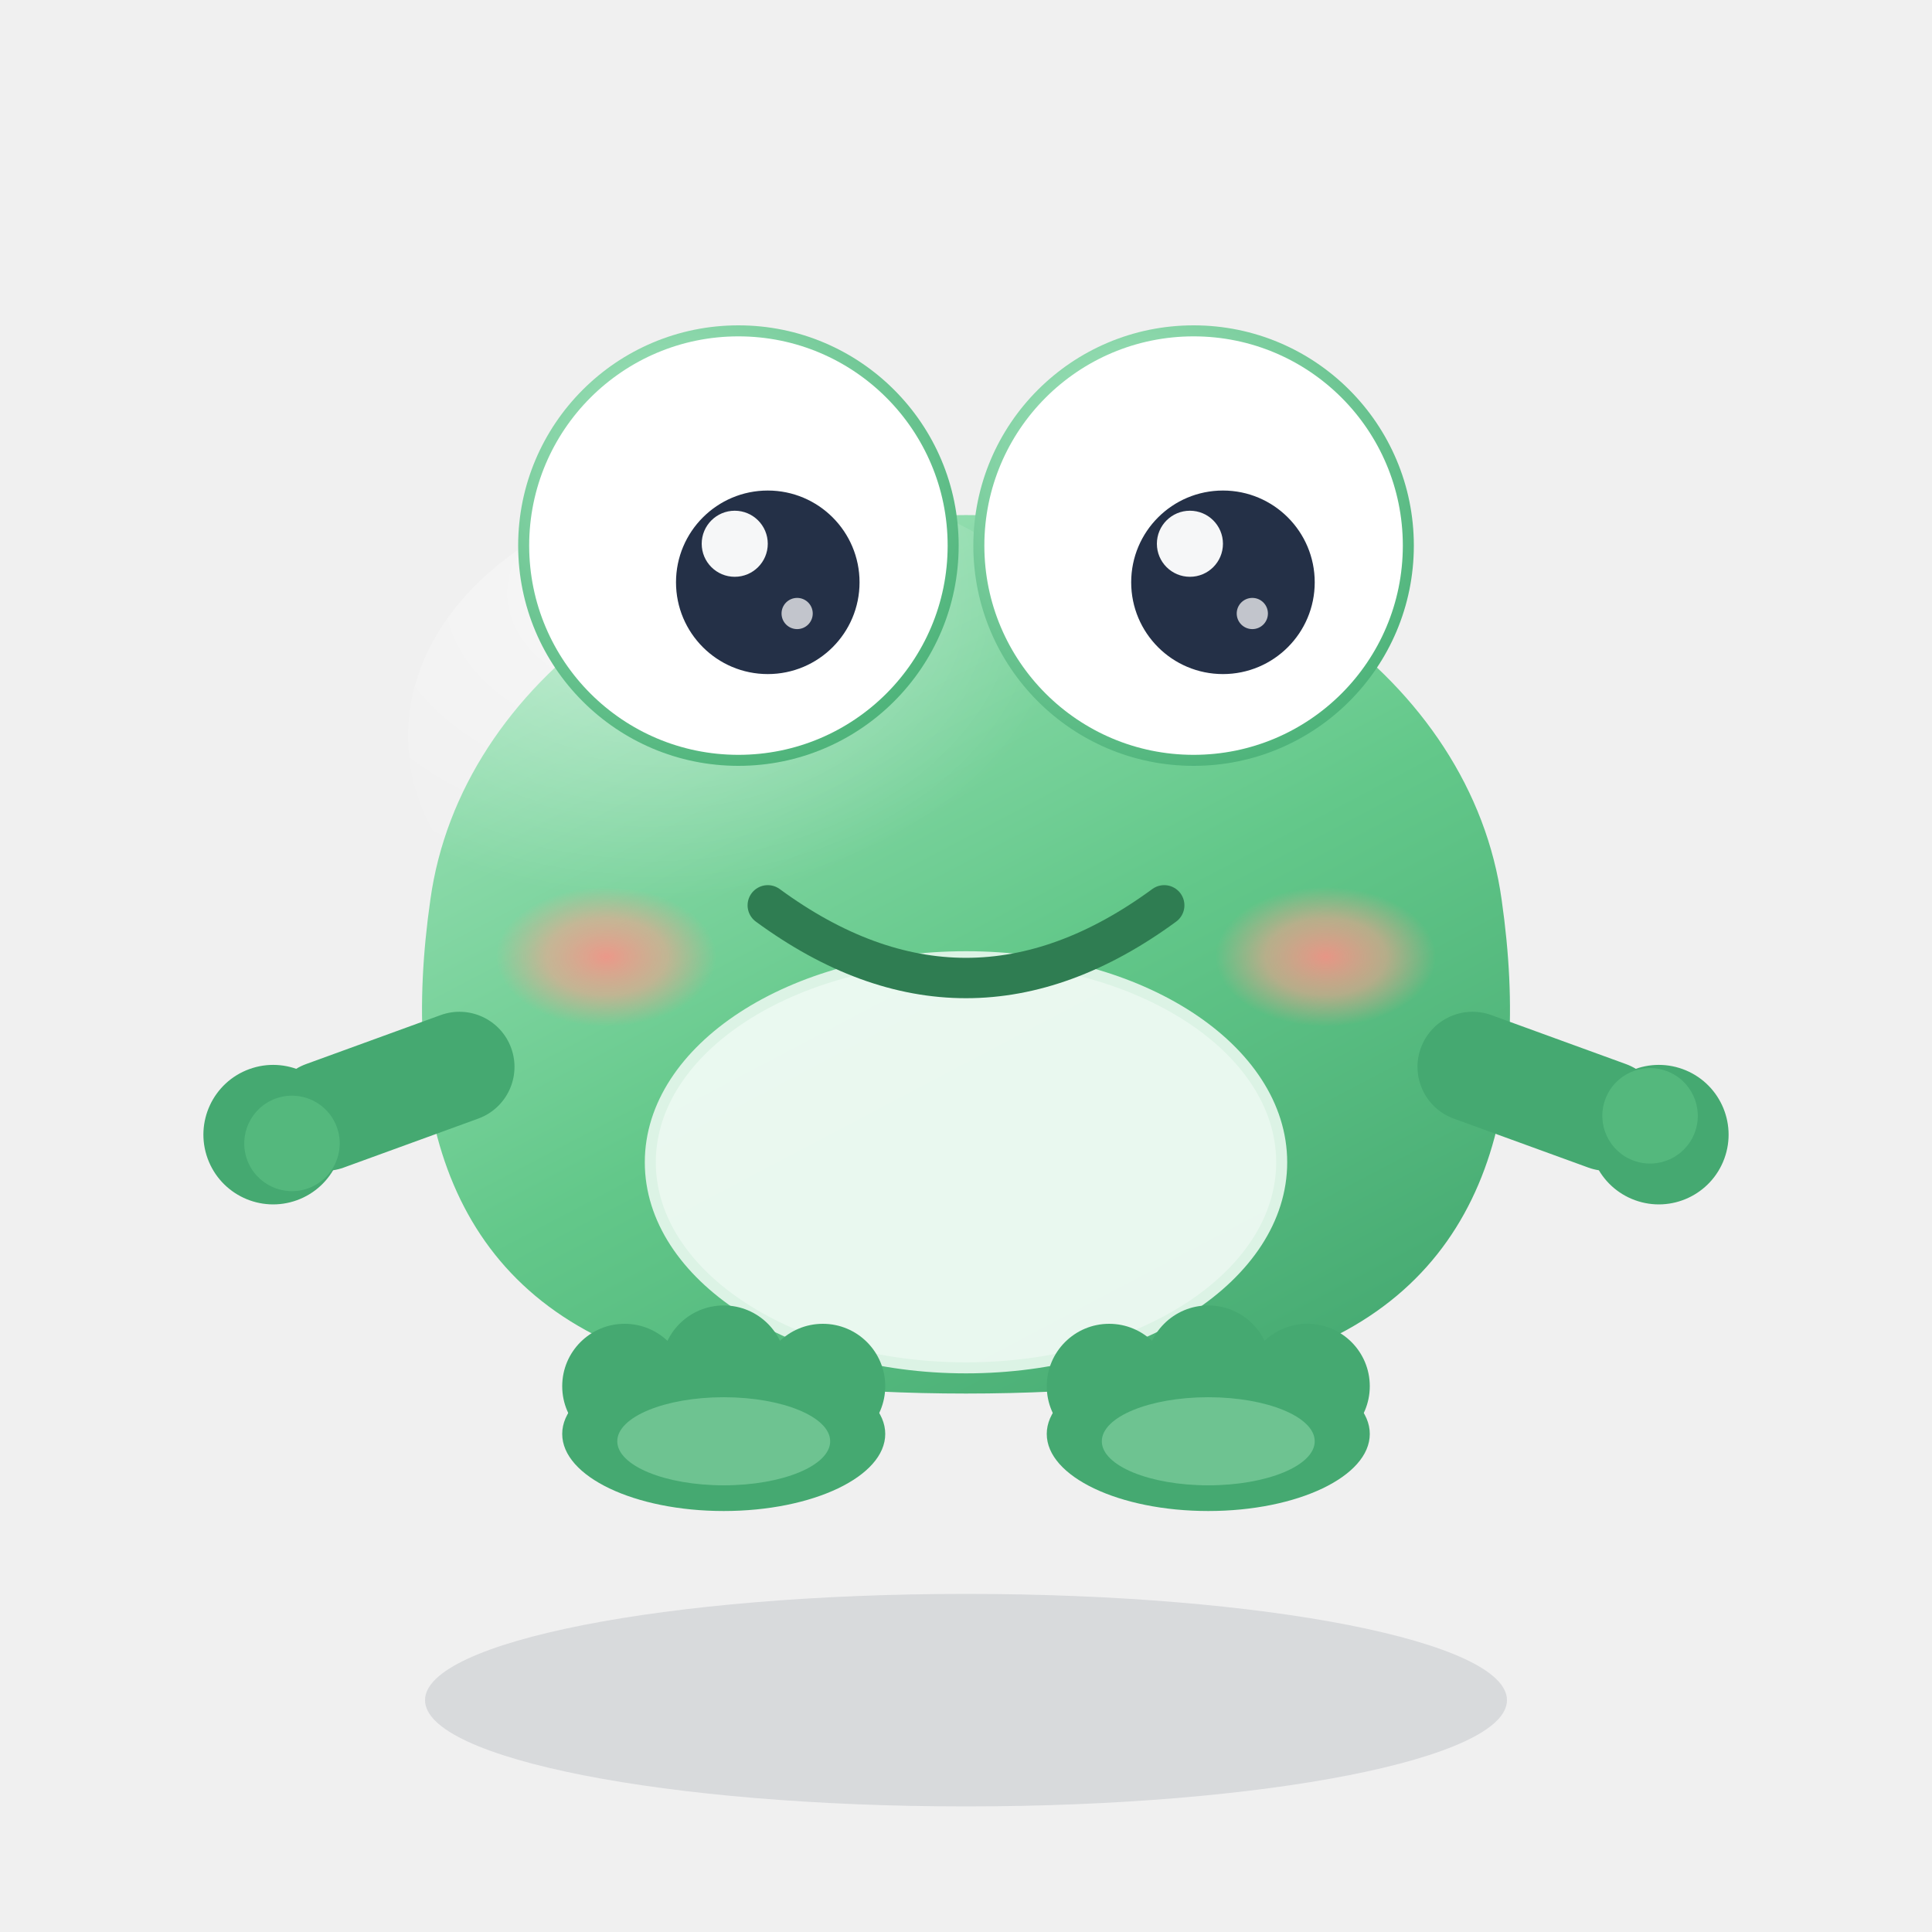
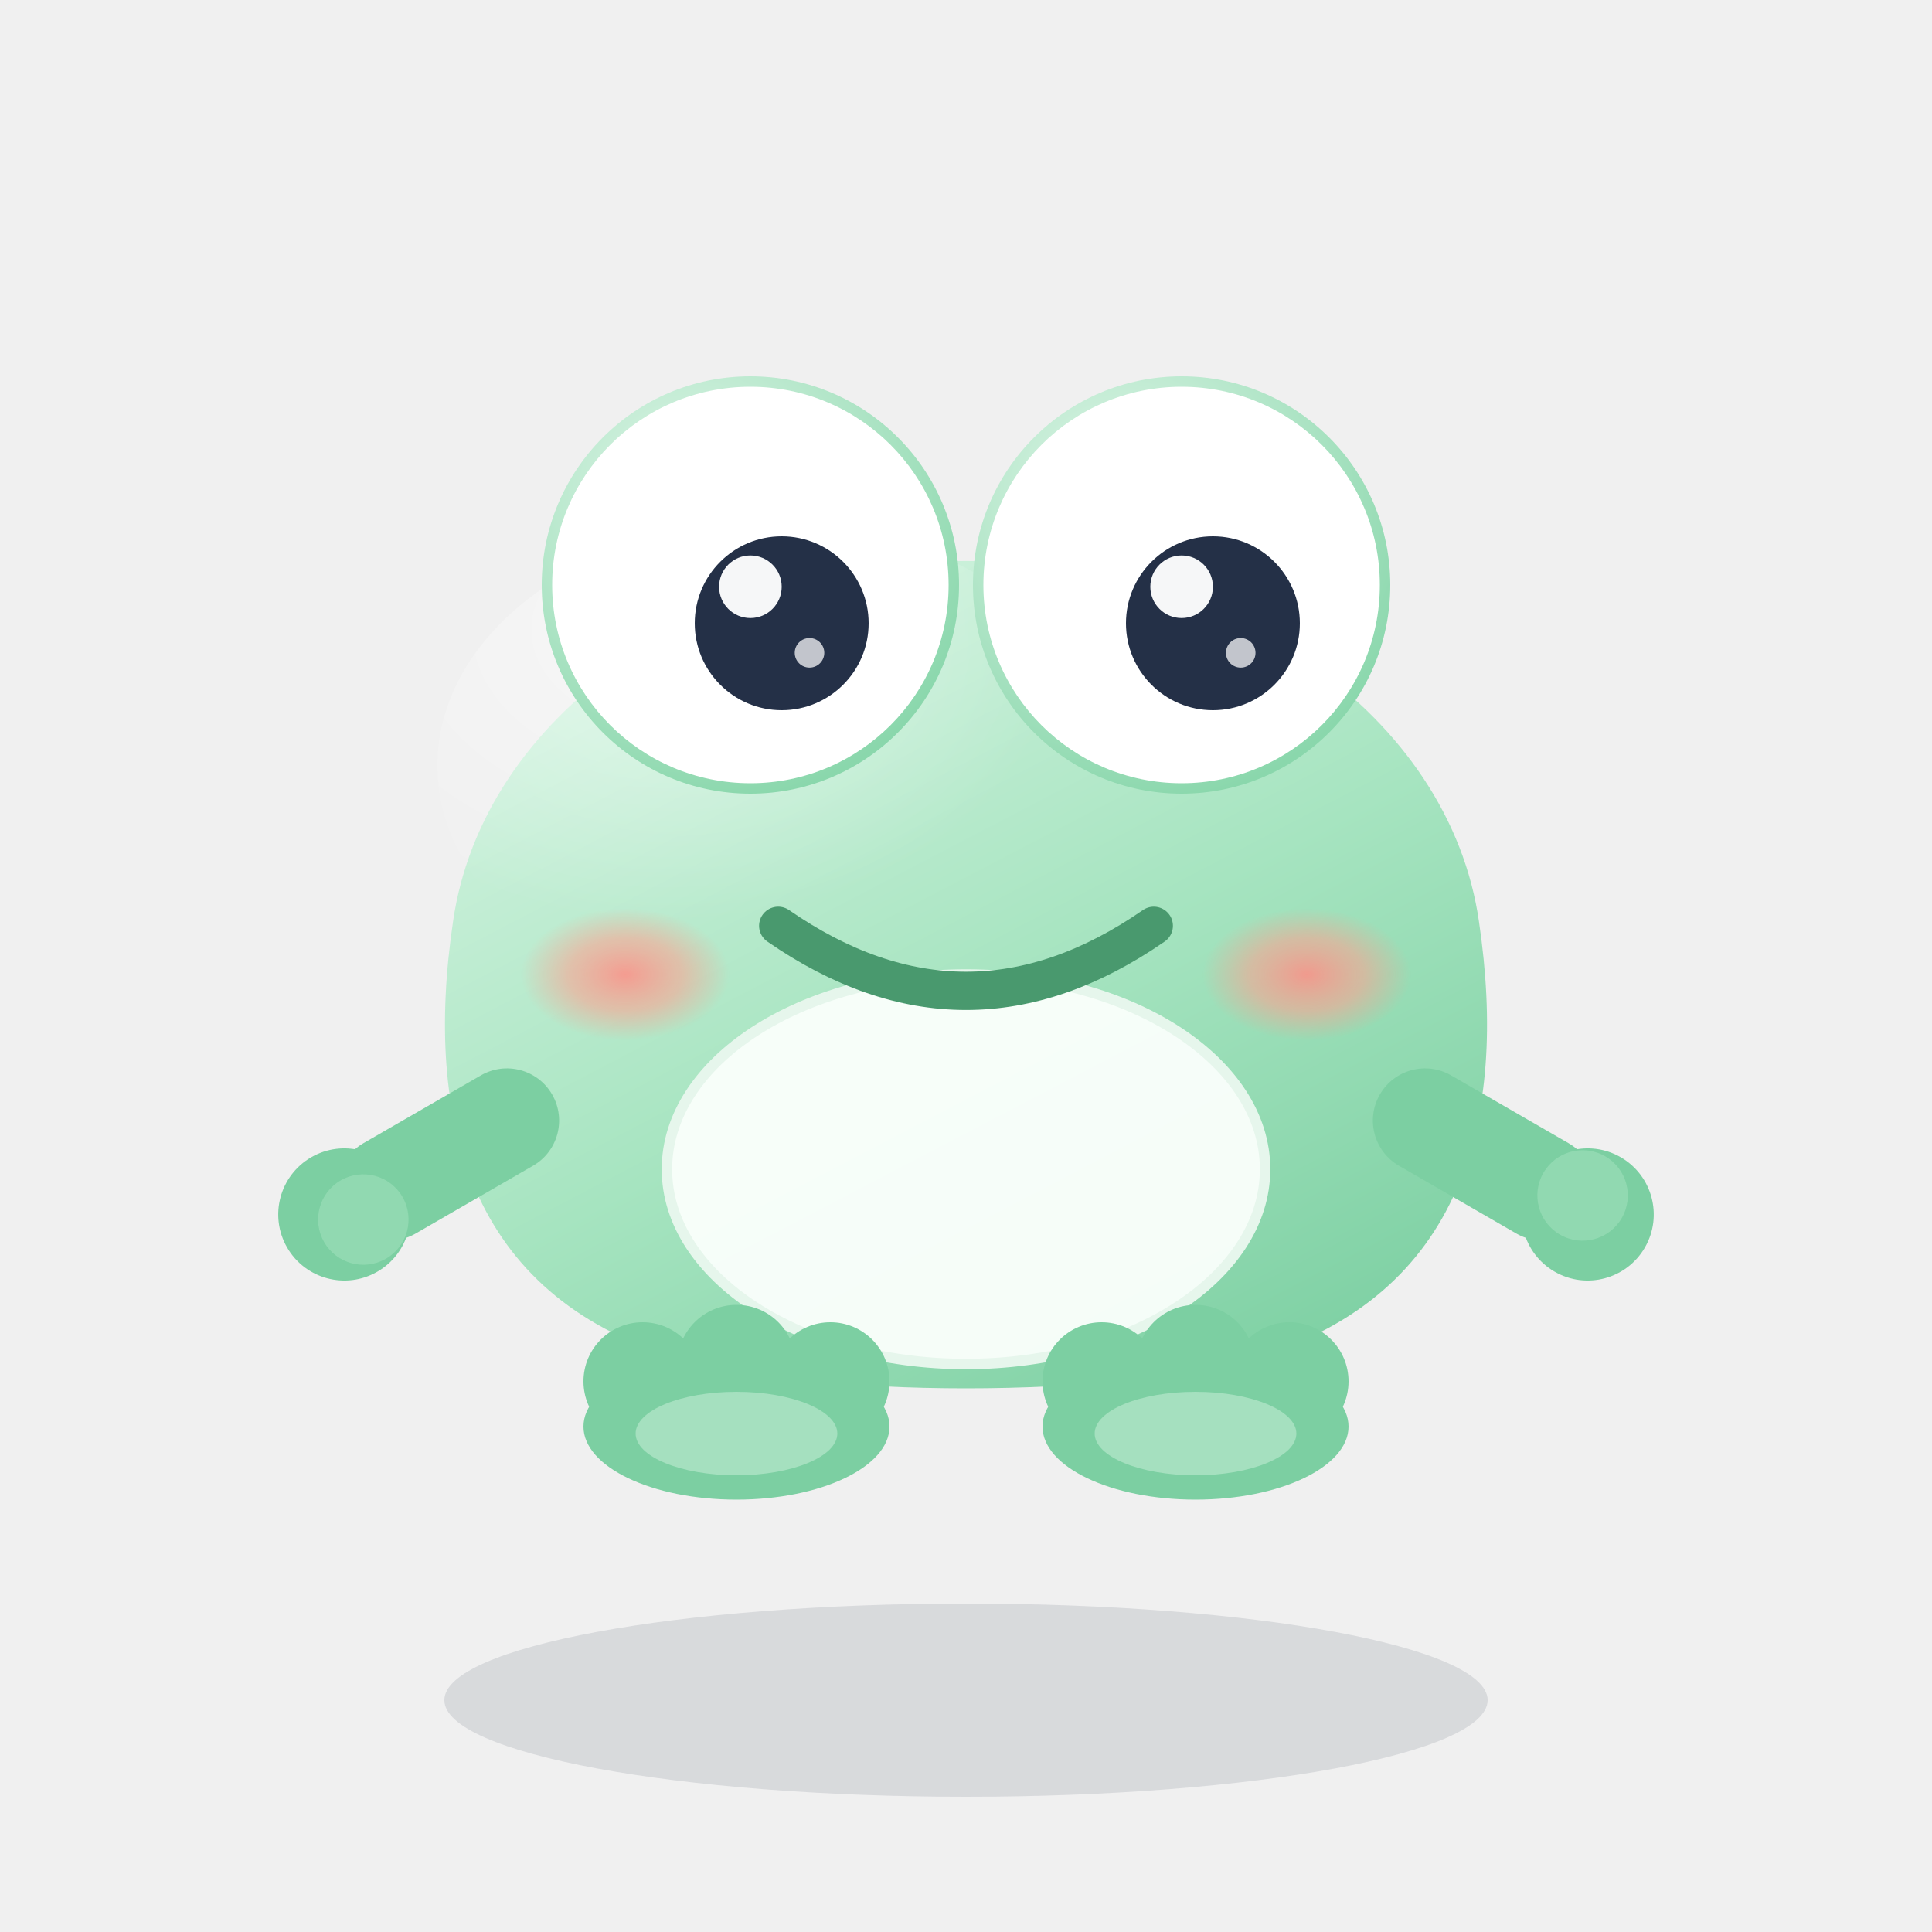
<svg xmlns="http://www.w3.org/2000/svg" viewBox="0 0 200 200" width="200" height="200">
  <defs>
-     <linearGradient id="hopBody" x1="0.2" y1="0" x2="0.85" y2="1">
-       <stop offset="0" stop-color="#9FE3B9" />
-       <stop offset="0.52" stop-color="#63C88A" />
-       <stop offset="1" stop-color="#45A971" />
+     <linearGradient id="hopBodyMint" x1="0.2" y1="0" x2="0.85" y2="1">
+       <stop offset="0" stop-color="#D6F4E2" />
+       <stop offset="0.52" stop-color="#A6E4C0" />
+       <stop offset="1" stop-color="#7CCFA2" />
    </linearGradient>
    <radialGradient id="hopCheek" cx="0.5" cy="0.5" r="0.5">
      <stop offset="0" stop-color="#FF8E86" stop-opacity="0.85" />
      <stop offset="0.55" stop-color="#FF9F8F" stop-opacity="0.55" />
      <stop offset="1" stop-color="#FF9F8F" stop-opacity="0" />
    </radialGradient>
-     <radialGradient id="hopEyeDome" cx="0.36" cy="0.28" r="0.75">
-       <stop offset="0" stop-color="#A9E8C2" />
-       <stop offset="1" stop-color="#4FB47B" />
+     <radialGradient id="hopEyeDomeMint" cx="0.36" cy="0.28" r="0.75">
+       <stop offset="0" stop-color="#E2F7EA" />
+       <stop offset="1" stop-color="#8AD7AC" />
    </radialGradient>
    <radialGradient id="hopSheen" cx="0.34" cy="0.22" r="0.6">
      <stop offset="0" stop-color="#FFFFFF" stop-opacity="0.45" />
      <stop offset="1" stop-color="#FFFFFF" stop-opacity="0" />
    </radialGradient>
  </defs>
  <g id="item-frogFriendGreen">
-     <ellipse cx="100" cy="176" rx="56" ry="11" fill="#243047" opacity="0.12" />
-     <g transform="translate(100 96) scale(0.38) translate(-256 -300)">
-       <path d="     M 256 187.68     C 331.2 187.68, 393.68 232.96, 401.92 292.48     C 410.16 350, 397.44 400, 340 418     C 300 430, 212 430, 172 418     C 114.56 400, 101.84 350, 110.08 292.48     C 118.32 232.96, 180.8 187.68, 256 187.68     Z" fill="url(#hopBody)" />
+     <ellipse cx="100" cy="176" rx="54" ry="10" fill="#243047" opacity="0.12" />
+     <g transform="translate(100 98) scale(0.36) translate(-256 -300)">
+       <path d="     M 256 189.08     C 332.2 189.08, 395.08 233.76, 403.52 292.88     C 411.96 350, 398.64 400, 340 418     C 300 430, 212 430, 172 418     C 113.36 400, 100.04 350, 108.48 292.88     C 116.92 233.76, 179.8 189.08, 256 189.08     Z" fill="url(#hopBodyMint)" />
      <ellipse cx="200" cy="248" rx="96" ry="70" fill="url(#hopSheen)" />
-       <g transform="translate(118 338) rotate(160)">
-         <rect x="-15" y="-15" width="69" height="30" rx="15" fill="#45A971" />
-         <circle cx="54" cy="0" r="19" fill="#45A971" />
-         <circle cx="50" cy="-4" r="13" fill="#63C88A" opacity="0.5" />
+       <g transform="translate(124 350) rotate(150)">
+         <rect x="-15" y="-15" width="69" height="30" rx="15" fill="#7CCFA2" />
+         <circle cx="54" cy="0" r="19" fill="#7CCFA2" />
+         <circle cx="50" cy="-4" r="13" fill="#A6E4C0" opacity="0.5" />
      </g>
-       <g transform="translate(394 338) rotate(20)">
-         <rect x="-15" y="-15" width="69" height="30" rx="15" fill="#45A971" />
-         <circle cx="54" cy="0" r="19" fill="#45A971" />
-         <circle cx="50" cy="-4" r="13" fill="#63C88A" opacity="0.5" />
+       <g transform="translate(388 350) rotate(30)">
+         <rect x="-15" y="-15" width="69" height="30" rx="15" fill="#7CCFA2" />
+         <circle cx="54" cy="0" r="19" fill="#7CCFA2" />
+         <circle cx="50" cy="-4" r="13" fill="#A6E4C0" opacity="0.5" />
      </g>
-       <ellipse cx="256" cy="364" rx="86" ry="56" fill="#F0FBF4" opacity="0.95" />
-       <ellipse cx="256" cy="364" rx="86" ry="56" fill="none" stroke="#DCF3E5" stroke-width="3" />
+       <ellipse cx="256" cy="364" rx="86" ry="56" fill="#FBFFFC" opacity="0.95" />
+       <ellipse cx="256" cy="364" rx="86" ry="56" fill="none" stroke="#E6F6EC" stroke-width="3" />
      <g transform="translate(190 436) scale(1 1)">
-         <ellipse cx="0" cy="2" rx="44" ry="21" fill="#45A971" />
-         <circle cx="-27" cy="-11" r="17" fill="#45A971" />
-         <circle cx="0" cy="-16" r="17" fill="#45A971" />
-         <circle cx="27" cy="-11" r="17" fill="#45A971" />
-         <ellipse cx="0" cy="4" rx="29" ry="12" fill="#9FE3B9" opacity="0.45" />
+         <ellipse cx="0" cy="2" rx="44" ry="21" fill="#7CCFA2" />
+         <circle cx="-27" cy="-11" r="17" fill="#7CCFA2" />
+         <circle cx="0" cy="-16" r="17" fill="#7CCFA2" />
+         <circle cx="27" cy="-11" r="17" fill="#7CCFA2" />
+         <ellipse cx="0" cy="4" rx="29" ry="12" fill="#D6F4E2" opacity="0.45" />
      </g>
      <g transform="translate(322 436) scale(-1 1)">
-         <ellipse cx="0" cy="2" rx="44" ry="21" fill="#45A971" />
-         <circle cx="-27" cy="-11" r="17" fill="#45A971" />
-         <circle cx="0" cy="-16" r="17" fill="#45A971" />
-         <circle cx="27" cy="-11" r="17" fill="#45A971" />
-         <ellipse cx="0" cy="4" rx="29" ry="12" fill="#9FE3B9" opacity="0.45" />
+         <ellipse cx="0" cy="2" rx="44" ry="21" fill="#7CCFA2" />
+         <circle cx="-27" cy="-11" r="17" fill="#7CCFA2" />
+         <circle cx="0" cy="-16" r="17" fill="#7CCFA2" />
+         <circle cx="27" cy="-11" r="17" fill="#7CCFA2" />
+         <ellipse cx="0" cy="4" rx="29" ry="12" fill="#D6F4E2" opacity="0.45" />
      </g>
      <g>
-         <circle cx="194" cy="196" r="60" fill="url(#hopEyeDome)" />
+         <circle cx="194" cy="196" r="60" fill="url(#hopEyeDomeMint)" />
        <ellipse cx="194" cy="196" rx="57" ry="57" fill="#FFFFFF" />
-         <circle cx="202" cy="206" r="25" fill="#243047" />
-         <circle cx="193" cy="195.5" r="9" fill="#FFFFFF" opacity="0.96" />
-         <circle cx="210" cy="214.5" r="4.25" fill="#FFFFFF" opacity="0.72" />
+         <circle cx="203" cy="207" r="25" fill="#243047" />
+         <circle cx="194" cy="196.5" r="9" fill="#FFFFFF" opacity="0.96" />
+         <circle cx="211" cy="215.5" r="4.25" fill="#FFFFFF" opacity="0.72" />
      </g>
      <g>
-         <circle cx="318" cy="196" r="60" fill="url(#hopEyeDome)" />
+         <circle cx="318" cy="196" r="60" fill="url(#hopEyeDomeMint)" />
        <ellipse cx="318" cy="196" rx="57" ry="57" fill="#FFFFFF" />
-         <circle cx="326" cy="206" r="25" fill="#243047" />
-         <circle cx="317" cy="195.5" r="9" fill="#FFFFFF" opacity="0.96" />
-         <circle cx="334" cy="214.5" r="4.25" fill="#FFFFFF" opacity="0.72" />
+         <circle cx="327" cy="207" r="25" fill="#243047" />
+         <circle cx="318" cy="196.5" r="9" fill="#FFFFFF" opacity="0.96" />
+         <circle cx="335" cy="215.5" r="4.25" fill="#FFFFFF" opacity="0.72" />
      </g>
      <ellipse cx="158" cy="308" rx="30" ry="19" fill="url(#hopCheek)" />
      <ellipse cx="354" cy="308" rx="30" ry="19" fill="url(#hopCheek)" />
-       <path d="M 202 294 Q 256 333.6 310 294" fill="none" stroke="#2F7D52" stroke-width="11" stroke-linecap="round" />
+       <path d="M 202 294 Q 256 331.4 310 294" fill="none" stroke="#49996E" stroke-width="11" stroke-linecap="round" />
    </g>
  </g>
</svg>
